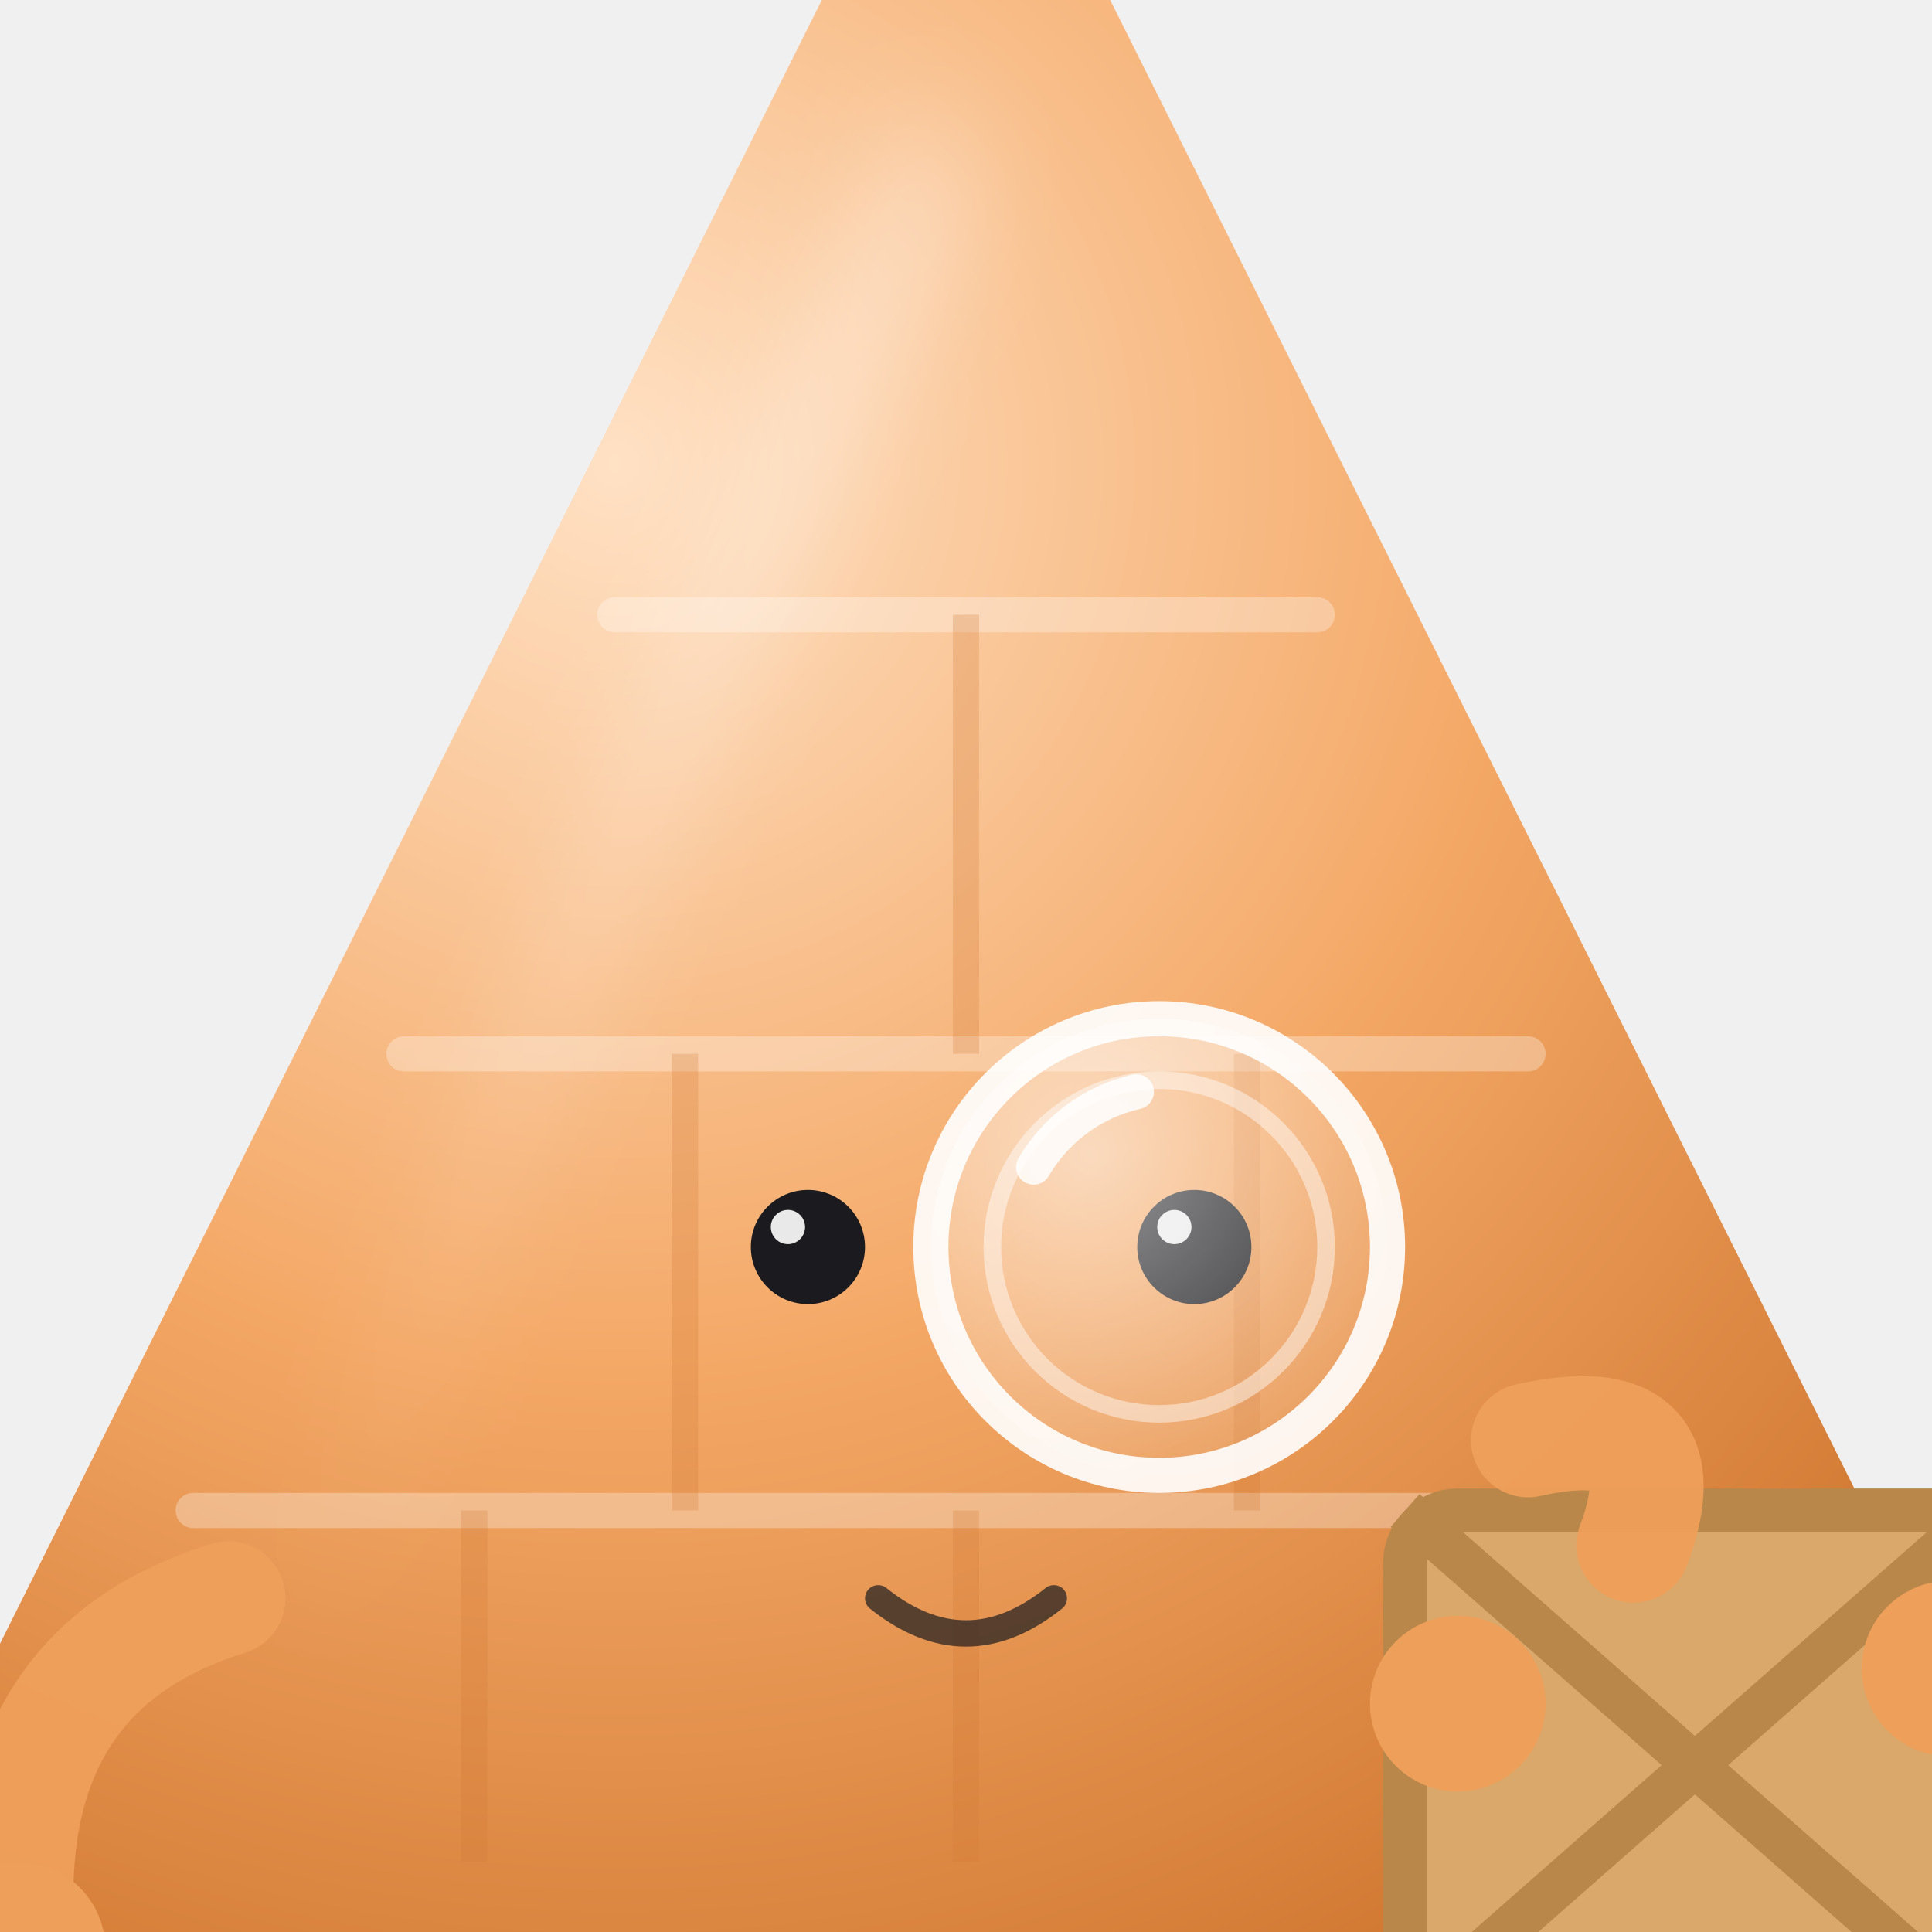
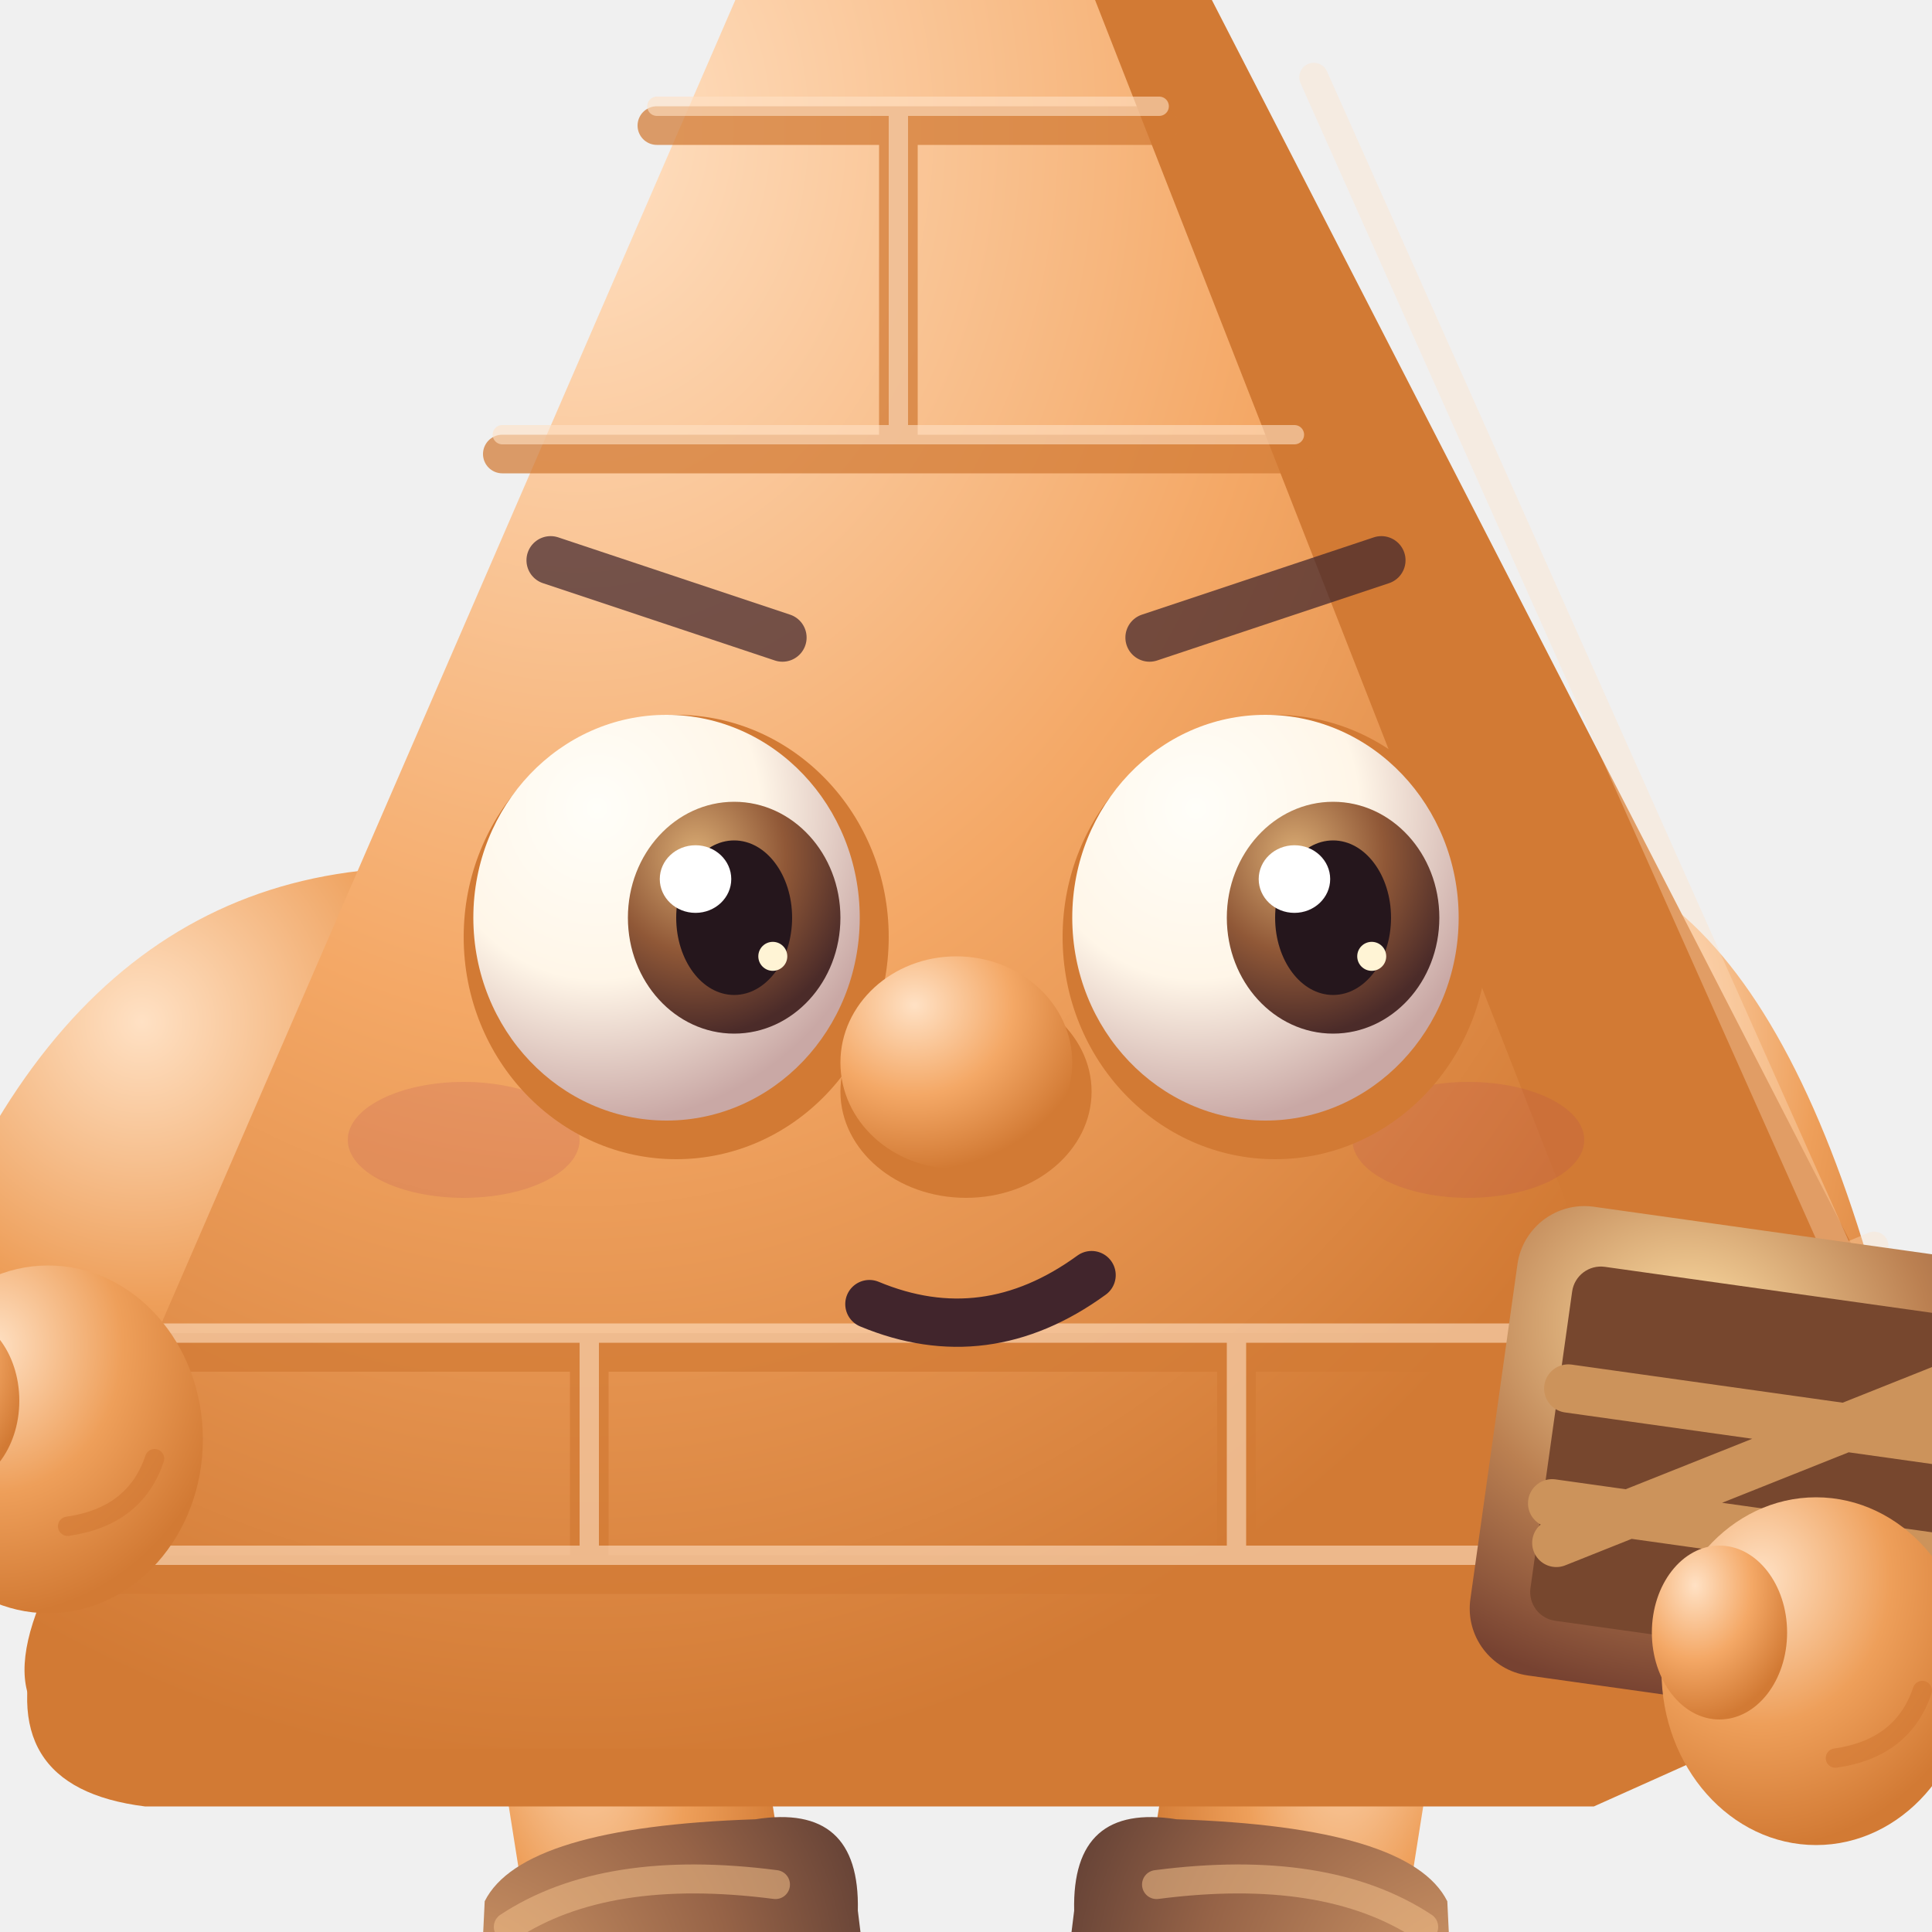
<svg xmlns="http://www.w3.org/2000/svg" viewBox="0 0 64 64" width="48" height="48" role="img" aria-label="Giza, Inventory, running">
  <defs>
-     <radialGradient id="sm-giza-b" cx="32%" cy="26%" r="85%">
+     <radialGradient id="sm-giza-clay" cx="32%" cy="23%" r="78%">
      <stop offset="0" stop-color="#FFE1C4" />
-       <stop offset=".55" stop-color="#F4A866" />
+       <stop offset="0.54" stop-color="#F4A866" />
      <stop offset="1" stop-color="#D27A34" />
    </radialGradient>
-     <radialGradient id="sm-giza-l" cx="35%" cy="30%" r="75%">
-       <stop offset="0" stop-color="#fff" stop-opacity=".55" />
-       <stop offset="1" stop-color="#fff" stop-opacity=".08" />
+     <radialGradient id="sm-giza-arm" cx="32%" cy="23%" r="78%">
+       <stop offset="0" stop-color="#FFE1C4" />
+       <stop offset="0.54" stop-color="#EE9F5A" />
+       <stop offset="1" stop-color="#D27A34" />
    </radialGradient>
-     <filter id="sm-giza-f" x="-20%" y="-20%" width="140%" height="140%">
-       <feGaussianBlur stdDeviation="6" />
-     </filter>
-     <filter id="sm-giza-s" x="-50%" y="-50%" width="200%" height="200%">
-       <feGaussianBlur stdDeviation="8" />
-     </filter>
+     <radialGradient id="sm-giza-recess" cx="32%" cy="23%" r="78%">
+       <stop offset="0" stop-color="#D27A34" />
+       <stop offset="0.54" stop-color="#D27A34" />
+       <stop offset="1" stop-color="#594454" />
+     </radialGradient>
+     <radialGradient id="sm-giza-boot" cx="32%" cy="23%" r="78%">
+       <stop offset="0" stop-color="#d39a69" />
+       <stop offset="0.54" stop-color="#966347" />
+       <stop offset="1" stop-color="#4a302d" />
+     </radialGradient>
+     <radialGradient id="sm-giza-wood" cx="32%" cy="23%" r="78%">
+       <stop offset="0" stop-color="#ffe0a6" />
+       <stop offset="0.54" stop-color="#bb8051" />
+       <stop offset="1" stop-color="#774231" />
+     </radialGradient>
+     <radialGradient id="sm-giza-gold" cx="32%" cy="23%" r="78%">
+       <stop offset="0" stop-color="#fff5bb" />
+       <stop offset="0.54" stop-color="#ebba54" />
+       <stop offset="1" stop-color="#aa612e" />
+     </radialGradient>
+     <radialGradient id="sm-giza-red" cx="32%" cy="23%" r="78%">
+       <stop offset="0" stop-color="#ffb3a4" />
+       <stop offset="0.54" stop-color="#e47065" />
+       <stop offset="1" stop-color="#a53247" />
+     </radialGradient>
+     <radialGradient id="sm-giza-white" cx="32%" cy="23%" r="78%">
+       <stop offset="0" stop-color="#fffef9" />
+       <stop offset="0.54" stop-color="#fff6e8" />
+       <stop offset="1" stop-color="#c9a8a5" />
+     </radialGradient>
+     <radialGradient id="sm-giza-iris" cx="32%" cy="23%" r="78%">
+       <stop offset="0" stop-color="#d9ab73" />
+       <stop offset="0.54" stop-color="#905837" />
+       <stop offset="1" stop-color="#4b2b29" />
+     </radialGradient>
+     <radialGradient id="sm-giza-floor">
+       <stop stop-color="#38252e" stop-opacity=".31" />
+       <stop offset=".55" stop-color="#483442" stop-opacity=".2" />
+       <stop offset="1" stop-color="#483442" stop-opacity="0" />
+     </radialGradient>
  </defs>
-   <g transform="scale(0.29091) translate(-40 -80)">
-     <path d="M122 296 L119 344" fill="none" stroke="#EE9F5A" stroke-width="13" stroke-linecap="round" stroke-linejoin="round" opacity=".96" />
-     <path d="M178 296 L181 344" fill="none" stroke="#EE9F5A" stroke-width="13" stroke-linecap="round" stroke-linejoin="round" opacity=".96" />
-     <ellipse cx="115" cy="347" rx="17" ry="9" fill="#EE9F5A" />
-     <ellipse cx="185" cy="347" rx="17" ry="9" fill="#EE9F5A" />
-     <path d="M150 74 L262 298 L38 298 Z" fill="url(#sm-giza-b)" stroke="url(#sm-giza-b)" stroke-width="24" stroke-linejoin="round" />
-     <path d="M110 150 L190 150 M86 200 L214 200 M62 252 L238 252" fill="none" stroke="#fff" stroke-opacity=".3" stroke-width="4" stroke-linecap="round" stroke-linejoin="round" />
-     <path d="M150 150 v50 M118 200 v52 M182 200 v52 M150 252 v40 M94 252 v40 M206 252 v40" stroke="#D27A34" stroke-opacity=".25" stroke-width="3" />
-     <path d="M146 90 Q112 160 74 270 Q104 190 150 104 Z" fill="#fff" opacity=".42" filter="url(#sm-giza-f)" />
-     <g>
-       <circle cx="132" cy="222" r="6.5" fill="#1B1B1F" />
-       <circle cx="129.725" cy="219.725" r="1.95" fill="#fff" opacity=".9" />
-       <circle cx="176" cy="222" r="6.5" fill="#1B1B1F" />
-       <circle cx="173.725" cy="219.725" r="1.95" fill="#fff" opacity=".9" />
+   <g transform="scale(0.32) translate(-50 -95)">
+     <g transform="translate(119 302) rotate(-9) scale(1 1)">
+       <rect x="-13" y="-53" width="27" height="71" rx="13" fill="url(#sm-giza-arm)" />
+       <path d="M-17-13Q-12-20 12-17Q23-17 21-6L20 23Q32 37 14 45H-27Q-45 44-42 29Q-41 12-22 11Z" fill="url(#sm-giza-boot)" />
+       <path d="M-42 32Q-24 42 22 32Q27 46 12 47H-28Q-45 45-42 32Z" fill="#49302b" />
+       <path d="M-40 33Q-20 43 24 33" fill="none" stroke="#bd9169" stroke-width="2.7" stroke-linecap="round" stroke-linejoin="round" />
+       <path d="M-39 30Q-33 17-19 17M-15-10Q-4-15 13-10" fill="none" stroke="#f1bd89" stroke-width="3" opacity="0.55" stroke-linecap="round" stroke-linejoin="round" />
+       <ellipse cx="-15" cy="-3" rx="2.7" ry="2.7" fill="#3b2826" />
+       <ellipse cx="2" cy="-1" rx="2.7" ry="2.7" fill="#3b2826" />
+       <path d="M-15 -3l17 2" fill="none" stroke="#f4d3a6" stroke-width="2.5" stroke-linecap="round" stroke-linejoin="round" />
+       <ellipse cx="-17" cy="4" rx="2.7" ry="2.7" fill="#3b2826" />
+       <ellipse cx="0" cy="6" rx="2.7" ry="2.7" fill="#3b2826" />
+       <path d="M-17 4l17 2" fill="none" stroke="#f4d3a6" stroke-width="2.5" stroke-linecap="round" stroke-linejoin="round" />
+       <ellipse cx="-19" cy="11" rx="2.7" ry="2.7" fill="#3b2826" />
+       <ellipse cx="-2" cy="13" rx="2.7" ry="2.7" fill="#3b2826" />
+       <path d="M-19 11l17 2" fill="none" stroke="#f4d3a6" stroke-width="2.5" stroke-linecap="round" stroke-linejoin="round" />
+       <path d="M-10 17q-14 9-17 5M-10 17q8 4 10 11" fill="none" stroke="#dfad7d" stroke-width="2" opacity="0.7" stroke-linecap="round" stroke-linejoin="round" />
+       <path d="M-29 26l6 1m-9-5l4 1m36-3l5-1" fill="none" stroke="#d5a47a" stroke-width="1.5" opacity="0.65" stroke-linecap="round" stroke-linejoin="round" />
    </g>
-     <circle cx="172" cy="222" r="26" fill="url(#sm-giza-l)" stroke="#fff" stroke-opacity=".9" stroke-width="4" />
-     <circle cx="172" cy="222" r="19" fill="none" stroke="#fff" stroke-opacity=".45" stroke-width="2" />
-     <path d="M157.7 212.9 A18.2 18.2 0 0 1 169.4 204.32" fill="none" stroke="#fff" stroke-width="4" stroke-linecap="round" opacity=".85" />
-     <path d="M140 262 Q150 270 160 262" fill="none" stroke="#1B1B1F" stroke-width="3" stroke-linecap="round" opacity=".7" />
-     <path d="M66 262 Q40 270 42 300" fill="none" stroke="#EE9F5A" stroke-width="13" stroke-linecap="round" stroke-linejoin="round" opacity=".96" />
-     <circle cx="42" cy="302" r="10" fill="#EE9F5A" />
-     <rect x="200" y="252" width="66" height="58" rx="6" fill="#D9A86A" />
-     <path d="M200 252 L266 310 M266 252 L200 310" stroke="#B9874A" stroke-width="5" />
-     <rect x="200" y="252" width="66" height="58" rx="6" fill="none" stroke="#B9874A" stroke-width="5" />
-     <path d="M226 256 Q232 240 214 244" fill="none" stroke="#EE9F5A" stroke-width="13" stroke-linecap="round" stroke-linejoin="round" opacity=".96" />
-     <circle cx="206" cy="274" r="10" fill="#EE9F5A" />
-     <circle cx="262" cy="270" r="10" fill="#EE9F5A" />
+     <g transform="translate(181 302) rotate(9) scale(-1 1)">
+       <rect x="-13" y="-53" width="27" height="71" rx="13" fill="url(#sm-giza-arm)" />
+       <path d="M-17-13Q-12-20 12-17Q23-17 21-6L20 23Q32 37 14 45H-27Q-45 44-42 29Q-41 12-22 11Z" fill="url(#sm-giza-boot)" />
+       <path d="M-42 32Q-24 42 22 32Q27 46 12 47H-28Q-45 45-42 32Z" fill="#49302b" />
+       <path d="M-40 33Q-20 43 24 33" fill="none" stroke="#bd9169" stroke-width="2.7" stroke-linecap="round" stroke-linejoin="round" />
+       <path d="M-39 30Q-33 17-19 17M-15-10Q-4-15 13-10" fill="none" stroke="#f1bd89" stroke-width="3" opacity="0.55" stroke-linecap="round" stroke-linejoin="round" />
+       <ellipse cx="-15" cy="-3" rx="2.7" ry="2.7" fill="#3b2826" />
+       <ellipse cx="2" cy="-1" rx="2.7" ry="2.7" fill="#3b2826" />
+       <path d="M-15 -3l17 2" fill="none" stroke="#f4d3a6" stroke-width="2.5" stroke-linecap="round" stroke-linejoin="round" />
+       <ellipse cx="-17" cy="4" rx="2.7" ry="2.7" fill="#3b2826" />
+       <ellipse cx="0" cy="6" rx="2.7" ry="2.7" fill="#3b2826" />
+       <path d="M-17 4l17 2" fill="none" stroke="#f4d3a6" stroke-width="2.5" stroke-linecap="round" stroke-linejoin="round" />
+       <ellipse cx="-19" cy="11" rx="2.7" ry="2.7" fill="#3b2826" />
+       <ellipse cx="-2" cy="13" rx="2.7" ry="2.7" fill="#3b2826" />
+       <path d="M-19 11l17 2" fill="none" stroke="#f4d3a6" stroke-width="2.5" stroke-linecap="round" stroke-linejoin="round" />
+       <path d="M-10 17q-14 9-17 5M-10 17q8 4 10 11" fill="none" stroke="#dfad7d" stroke-width="2" opacity="0.7" stroke-linecap="round" stroke-linejoin="round" />
+       <path d="M-29 26l6 1m-9-5l4 1m36-3l5-1" fill="none" stroke="#d5a47a" stroke-width="1.5" opacity="0.65" stroke-linecap="round" stroke-linejoin="round" />
+     </g>
+     <path d="M111 187Q65 176 45 220Q37 249 59 254Q76 247 76 225L110 211Z" fill="url(#sm-giza-arm)" />
+     <path d="M207 183Q238 183 250 255L232 270Q219 209 204 222Z" fill="url(#sm-giza-arm)" />
+     <path d="M145 63Q150 54 159 63L250 240Q261 258 244 269L215 282H65Q49 280 54 264Z" fill="#D27A34" />
+     <path d="M140 63Q147 53 152 66L228 260Q235 275 218 276H65Q47 276 55 259Z" fill="url(#sm-giza-clay)" />
+     <path d="M118 108H170M102 142H184M67 235H218M57 258H227M143 108V141M111 236V257M178 236V257" fill="none" stroke="#D27A34" stroke-width="4" opacity="0.73" stroke-linecap="round" stroke-linejoin="round" />
+     <g transform="translate(0 -2)">
+       <path d="M118 108H170M102 142H184M67 235H218M57 258H227M143 108V141M111 236V257M178 236V257" fill="none" stroke="#FFE1C4" stroke-width="2" opacity="0.6" stroke-linecap="round" stroke-linejoin="round" />
+     </g>
+     <path d="M186 103L248 242M220 234L244 224M227 255L253 244" fill="none" stroke="#FFE1C4" stroke-width="3" opacity="0.34" stroke-linecap="round" stroke-linejoin="round" />
+     <ellipse cx="55" cy="244" rx="16" ry="18" fill="url(#sm-giza-arm)" />
+     <ellipse cx="45" cy="240" rx="7" ry="9" fill="url(#sm-giza-clay)" />
+     <path d="M57 253q7 -1 9 -7" fill="none" stroke="#D27A34" stroke-width="2" opacity="0.65" stroke-linecap="round" stroke-linejoin="round" />
+     <g transform="translate(150 190)">
+       <ellipse cx="-52" cy="23" rx="12" ry="6" fill="#a63655" opacity=".15" />
+       <ellipse cx="52" cy="23" rx="12" ry="6" fill="#a63655" opacity=".15" />
+       <g>
+         <g transform="translate(-31 0)">
+           <path d="M-12 -37L12 -29" fill="none" stroke="#41252C" stroke-width="5" opacity="0.72" stroke-linecap="round" stroke-linejoin="round" />
+           <ellipse cx="1" cy="2" rx="22" ry="23" fill="#D27A34" />
+           <ellipse cx="0" cy="0" rx="20" ry="21" fill="url(#sm-giza-white)" />
+           <ellipse cx="7" cy="0" rx="11" ry="12" fill="url(#sm-giza-iris)" />
+           <ellipse cx="7" cy="0" rx="6" ry="8" fill="#25161c" />
+           <ellipse cx="3" cy="-4" rx="3.7" ry="3.5" fill="white" />
+           <ellipse cx="11" cy="4" rx="1.5" ry="1.5" fill="#fff4d5" />
+         </g>
+         <g transform="translate(31 0)">
+           <path d="M-12 -29L12 -37" fill="none" stroke="#41252C" stroke-width="5" opacity="0.72" stroke-linecap="round" stroke-linejoin="round" />
+           <ellipse cx="1" cy="2" rx="22" ry="23" fill="#D27A34" />
+           <ellipse cx="0" cy="0" rx="20" ry="21" fill="url(#sm-giza-white)" />
+           <ellipse cx="7" cy="0" rx="11" ry="12" fill="url(#sm-giza-iris)" />
+           <ellipse cx="7" cy="0" rx="6" ry="8" fill="#25161c" />
+           <ellipse cx="3" cy="-4" rx="3.7" ry="3.5" fill="white" />
+           <ellipse cx="11" cy="4" rx="1.5" ry="1.5" fill="#fff4d5" />
+         </g>
+       </g>
+       <ellipse cx="0" cy="18" rx="13" ry="11" fill="#D27A34" />
+       <ellipse cx="-1" cy="15" rx="12" ry="11" fill="url(#sm-giza-clay)" />
+       <path d="M-10 40Q2 45 13 37" fill="none" stroke="#41252C" stroke-width="5" stroke-linecap="round" stroke-linejoin="round" />
+     </g>
+     <g transform="rotate(8 235 250)">
+       <rect x="204" y="223" width="59" height="49" rx="7" fill="url(#sm-giza-wood)" />
+       <rect x="210" y="229" width="47" height="37" rx="3" fill="#77472e" />
+       <path d="M212 258L254 234M211 242H255M211 254H255" fill="none" stroke="#cc935b" stroke-width="5" stroke-linecap="round" stroke-linejoin="round" />
+     </g>
+     <ellipse cx="238" cy="268" rx="16" ry="18" fill="url(#sm-giza-arm)" />
+     <ellipse cx="228" cy="264" rx="7" ry="9" fill="url(#sm-giza-clay)" />
+     <path d="M240 277q7 -1 9 -7" fill="none" stroke="#D27A34" stroke-width="2" opacity="0.65" stroke-linecap="round" stroke-linejoin="round" />
  </g>
</svg>
